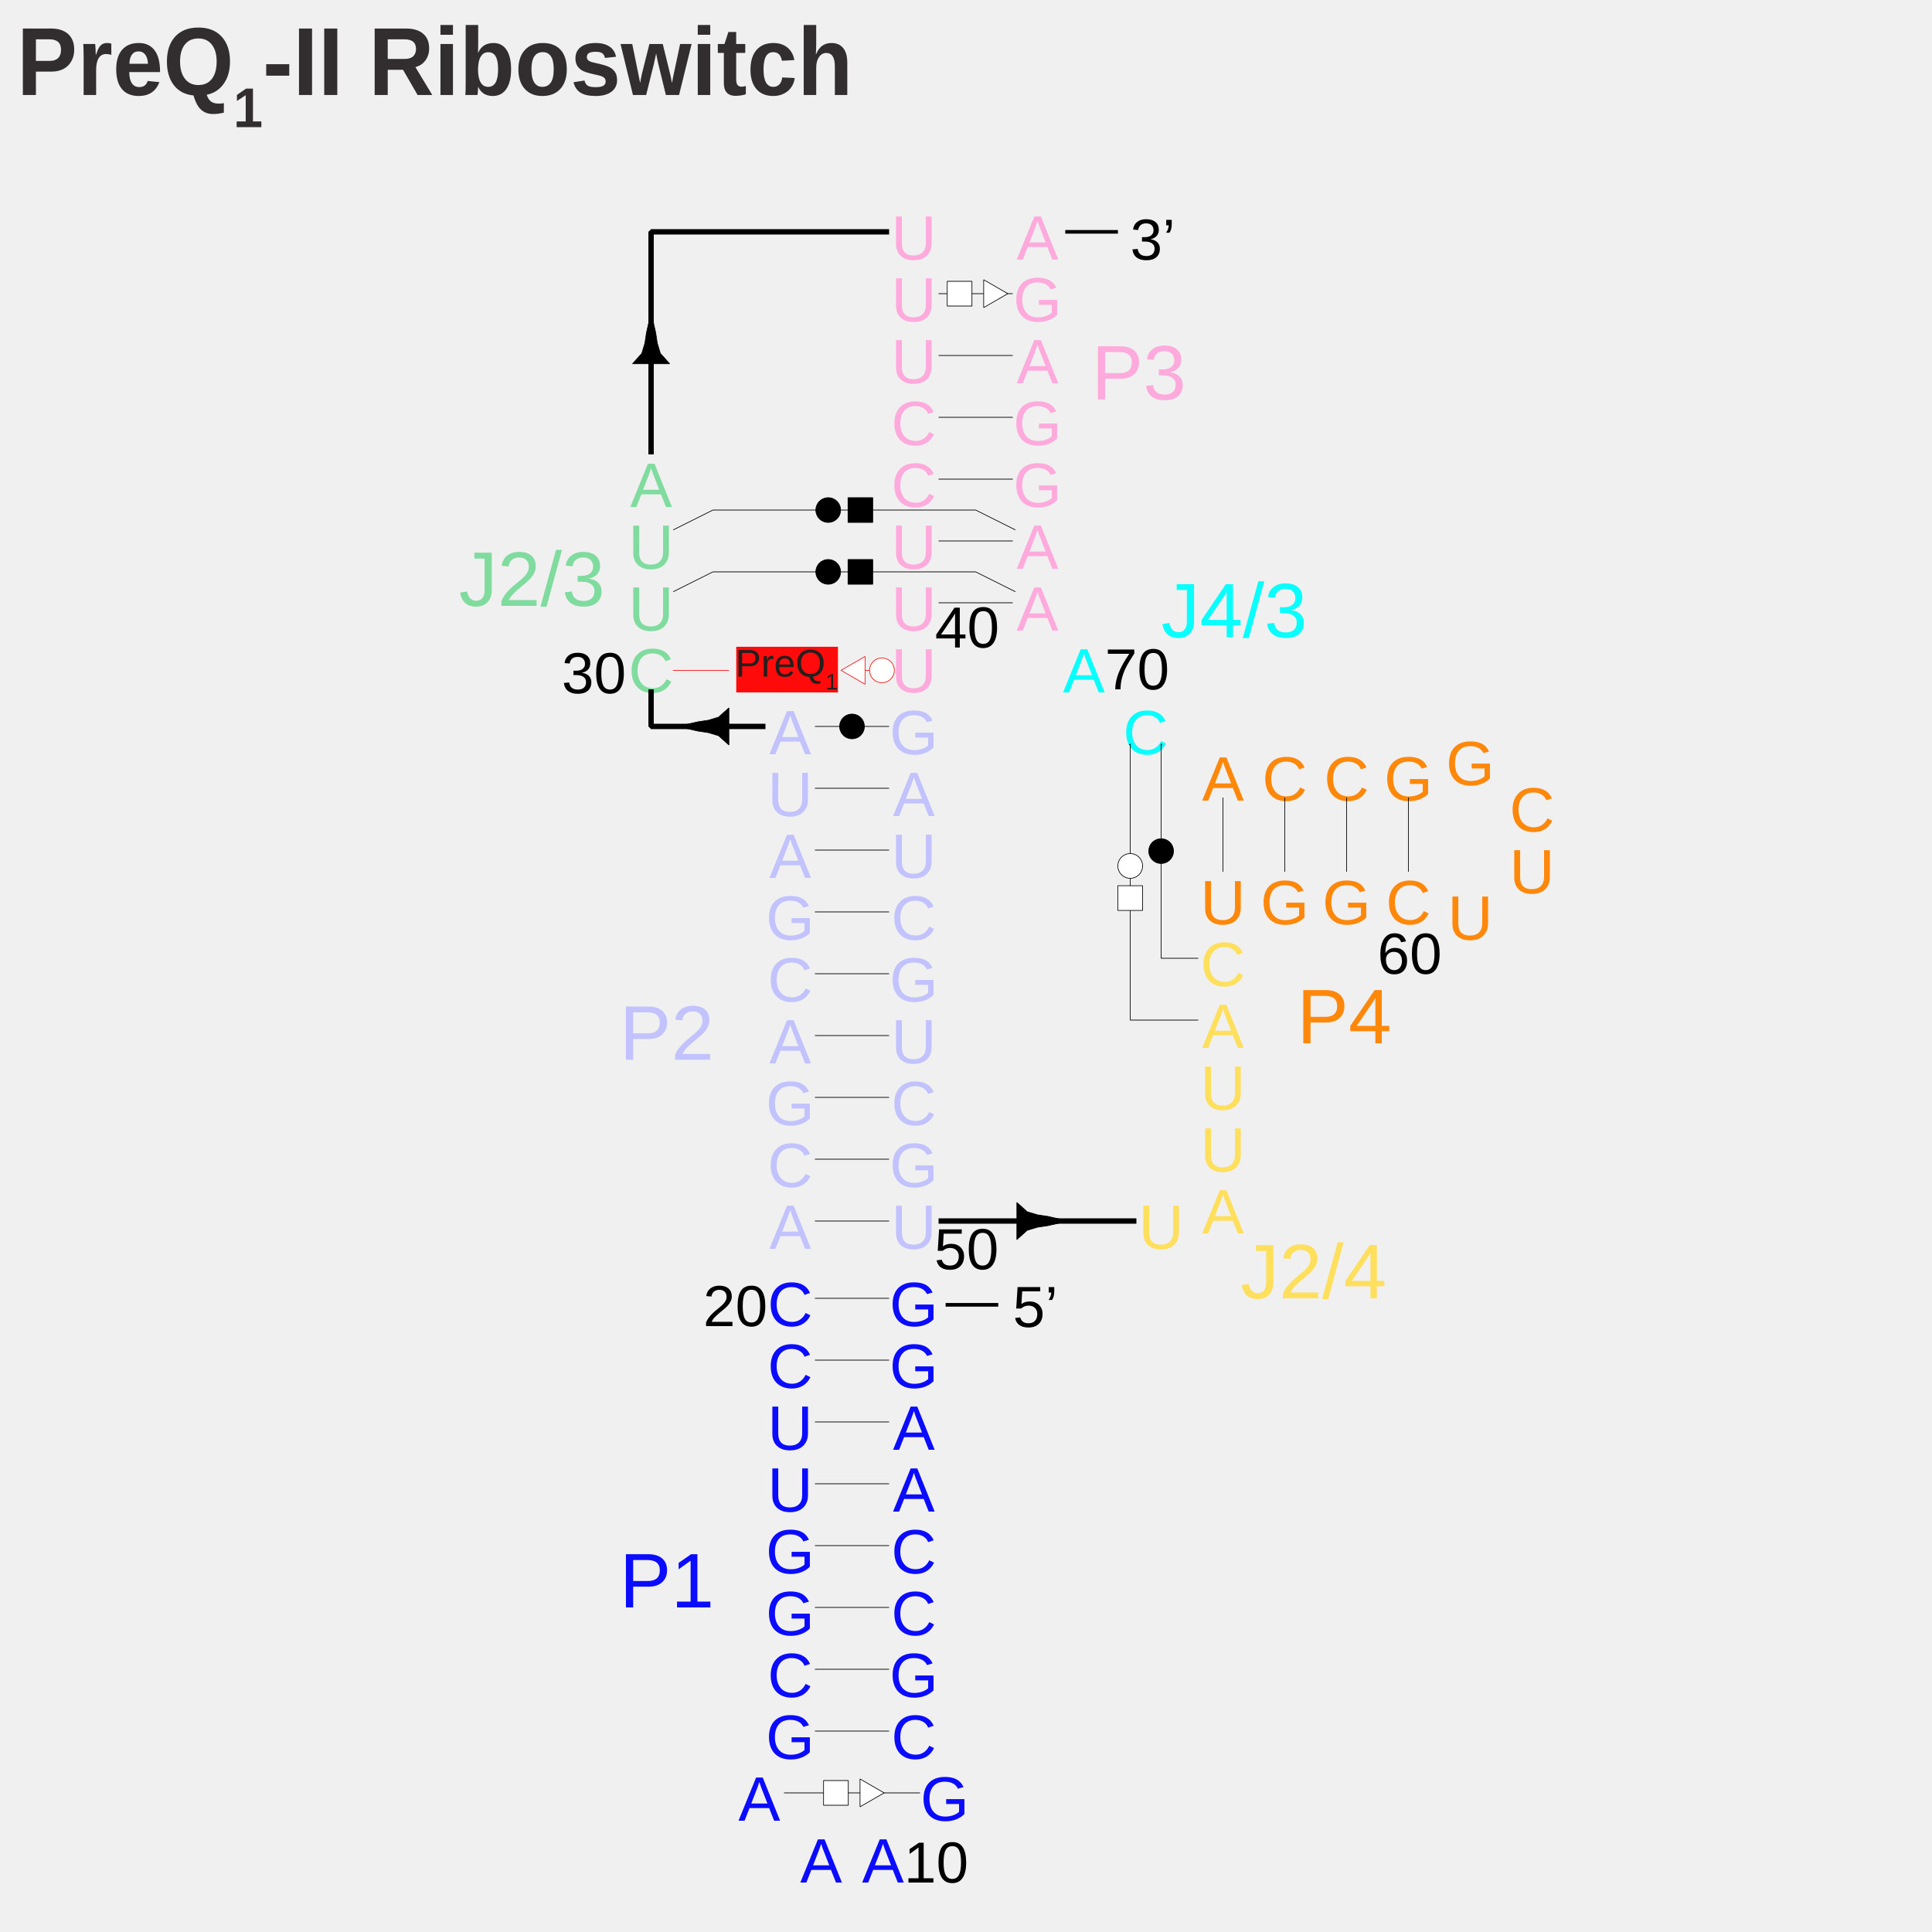
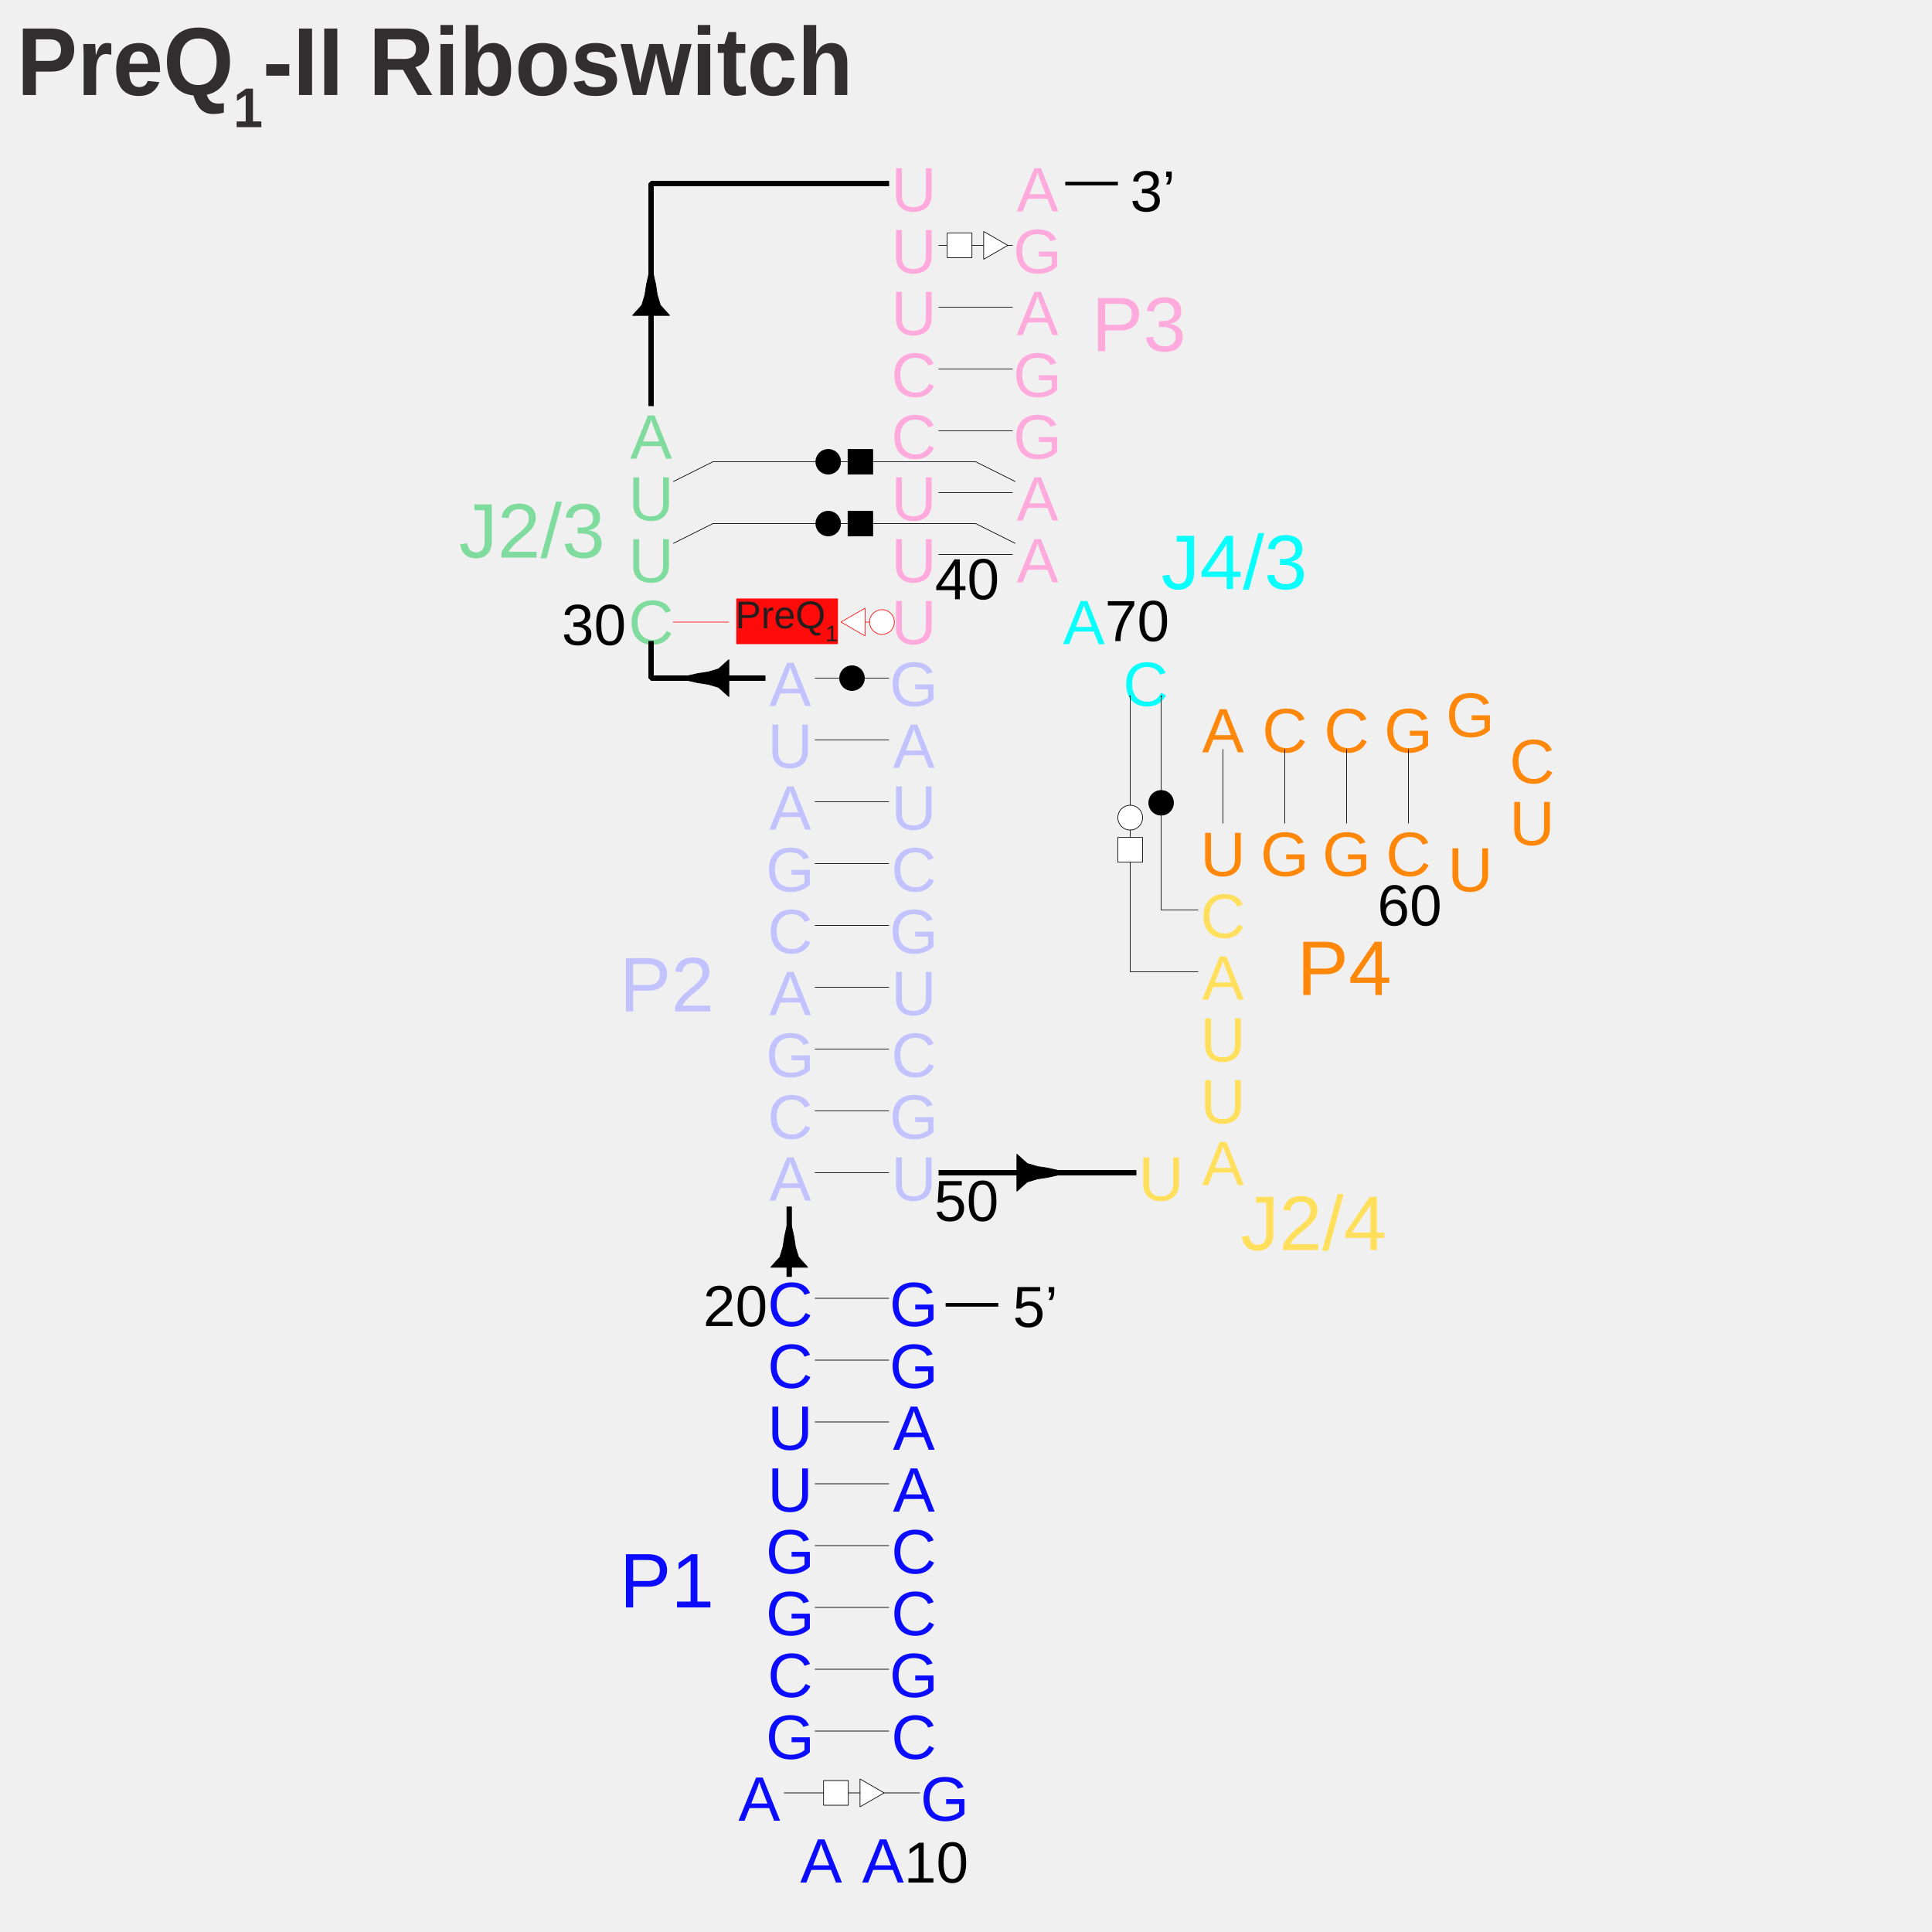
<svg xmlns="http://www.w3.org/2000/svg" id="图层_1" data-name="图层 1" viewBox="0 0 400 400">
  <defs>
    <style>.cls-1{fill:#ff0b0c;}.cls-10,.cls-12,.cls-13,.cls-14,.cls-15,.cls-16,.cls-17,.cls-18,.cls-2,.cls-3,.cls-6,.cls-7,.cls-8,.cls-9{isolation:isolate;font-size:12.99px;}.cls-2,.cls-24,.cls-3{fill:#0a0bff;}.cls-10,.cls-12,.cls-13,.cls-14,.cls-15,.cls-16,.cls-17,.cls-18,.cls-2,.cls-21,.cls-23,.cls-24,.cls-25,.cls-26,.cls-27,.cls-28,.cls-29,.cls-3,.cls-30,.cls-6,.cls-7,.cls-8,.cls-9{font-family:ArialMT, Arial;}.cls-12,.cls-15,.cls-3,.cls-6{letter-spacing:-0.06em;}.cls-19,.cls-20,.cls-31,.cls-4{fill:none;}.cls-11,.cls-19,.cls-20,.cls-4,.cls-5{stroke:#000;}.cls-11,.cls-19,.cls-20,.cls-31,.cls-32,.cls-4,.cls-5{stroke-miterlimit:1.14;}.cls-11,.cls-31,.cls-32,.cls-4,.cls-5{stroke-width:0.14px;}.cls-32,.cls-5{fill:#fff;}.cls-23,.cls-6,.cls-7{fill:#c2c2ff;}.cls-12,.cls-27,.cls-8{fill:#80db9e;}.cls-10,.cls-28,.cls-9{fill:#ffdf5c;}.cls-10,.cls-14,.cls-17{letter-spacing:-0.06em;}.cls-13,.cls-15,.cls-26{fill:#ffaadc;}.cls-14,.cls-18,.cls-29{fill:#09fefe;}.cls-16,.cls-17,.cls-25{fill:#ff870a;}.cls-19{stroke-width:1.11px;}.cls-20{stroke-width:0.75px;}.cls-21{font-size:12px;}.cls-22{letter-spacing:-0.04em;}.cls-23,.cls-24,.cls-25,.cls-26,.cls-27,.cls-28,.cls-29{font-size:16px;}.cls-30{font-size:8px;fill:#251e1c;}.cls-31,.cls-32{stroke:#ff0b0c;}.cls-33,.cls-34{font-size:20px;fill:#322d2e;font-family:Arial-BoldMT, Arial;font-weight:700;}.cls-34{letter-spacing:0em;}</style>
  </defs>
-   <rect class="cls-1" x="152.43" y="133.91" width="21.06" height="9.45" />
+   <rect class="cls-1" x="152.43" y="123.91" width="21.06" height="9.45" />
  <text class="cls-2" transform="translate(184.15 274.56)">G</text>
  <text class="cls-2" transform="translate(184.15 287.36)">G</text>
  <text class="cls-3" transform="translate(184.87 300.16)">A</text>
  <text class="cls-3" transform="translate(184.87 312.96)">A</text>
  <text class="cls-2" transform="translate(184.51 325.76)">C</text>
  <text class="cls-2" transform="translate(184.51 338.56)">C</text>
  <text class="cls-2" transform="translate(184.15 351.36)">G</text>
  <text class="cls-2" transform="translate(184.51 364.16)">C</text>
  <text class="cls-2" transform="translate(190.55 376.96)">G</text>
  <text class="cls-3" transform="translate(178.47 389.76)">A</text>
  <text class="cls-3" transform="translate(165.67 389.76)">A</text>
  <text class="cls-3" transform="translate(152.87 376.96)">A</text>
  <text class="cls-2" transform="translate(158.55 364.16)">G</text>
  <text class="cls-2" transform="translate(158.91 351.36)">C</text>
  <text class="cls-2" transform="translate(158.55 338.56)">G</text>
  <text class="cls-2" transform="translate(158.55 325.76)">G</text>
  <text class="cls-2" transform="translate(158.91 312.96)">U</text>
  <text class="cls-2" transform="translate(158.91 300.16)">U</text>
  <text class="cls-2" transform="translate(158.91 287.36)">C</text>
  <text class="cls-2" transform="translate(158.91 274.56)">C</text>
  <line class="cls-4" x1="184.08" y1="268.8" x2="168.72" y2="268.8" />
  <line class="cls-4" x1="184.08" y1="281.6" x2="168.72" y2="281.6" />
  <line class="cls-4" x1="184.08" y1="294.4" x2="168.72" y2="294.4" />
  <line class="cls-4" x1="184.08" y1="307.2" x2="168.72" y2="307.2" />
  <line class="cls-4" x1="184.08" y1="320" x2="168.72" y2="320" />
  <line class="cls-4" x1="184.08" y1="332.8" x2="168.72" y2="332.8" />
  <line class="cls-4" x1="184.08" y1="345.6" x2="168.72" y2="345.6" />
  <line class="cls-4" x1="184.08" y1="358.4" x2="168.72" y2="358.4" />
  <line class="cls-4" x1="190.48" y1="371.2" x2="162.32" y2="371.2" />
  <polygon class="cls-5" points="183.05 371.2 178.06 368.32 178.06 374.08 183.05 371.2" />
  <polygon class="cls-5" points="170.51 373.76 175.63 373.76 175.63 368.64 170.51 368.64 170.51 373.76" />
-   <text class="cls-6" transform="translate(159.27 258.56)">A</text>
-   <text class="cls-7" transform="translate(158.91 245.76)">C</text>
-   <text class="cls-7" transform="translate(158.55 232.96)">G</text>
-   <text class="cls-6" transform="translate(159.27 220.16)">A</text>
-   <text class="cls-7" transform="translate(158.91 207.36)">C</text>
-   <text class="cls-7" transform="translate(158.55 194.56)">G</text>
-   <text class="cls-6" transform="translate(159.27 181.76)">A</text>
-   <text class="cls-7" transform="translate(158.91 168.96)">U</text>
-   <text class="cls-6" transform="translate(159.27 156.16)">A</text>
-   <text class="cls-8" transform="translate(130.11 143.36)">C</text>
-   <text class="cls-8" transform="translate(130.11 130.56)">U</text>
-   <text class="cls-8" transform="translate(130.11 117.76)">U</text>
-   <text class="cls-7" transform="translate(184.15 156.16)">G</text>
-   <text class="cls-6" transform="translate(184.87 168.96)">A</text>
-   <text class="cls-7" transform="translate(184.51 181.76)">U</text>
-   <text class="cls-7" transform="translate(184.51 194.56)">C</text>
-   <text class="cls-7" transform="translate(184.15 207.36)">G</text>
-   <text class="cls-7" transform="translate(184.51 220.16)">U</text>
-   <text class="cls-7" transform="translate(184.51 232.96)">C</text>
-   <text class="cls-7" transform="translate(184.15 245.76)">G</text>
-   <text class="cls-7" transform="translate(184.51 258.56)">U</text>
-   <text class="cls-9" transform="translate(235.71 258.56)">U</text>
-   <text class="cls-10" transform="translate(248.87 255.36)">A</text>
-   <text class="cls-9" transform="translate(248.51 242.56)">U</text>
-   <line class="cls-4" x1="168.72" y1="252.8" x2="184.08" y2="252.8" />
-   <line class="cls-4" x1="168.72" y1="240" x2="184.08" y2="240" />
-   <line class="cls-4" x1="168.72" y1="227.2" x2="184.08" y2="227.2" />
-   <line class="cls-4" x1="168.72" y1="214.4" x2="184.08" y2="214.4" />
-   <line class="cls-4" x1="168.72" y1="201.6" x2="184.08" y2="201.6" />
-   <line class="cls-4" x1="168.72" y1="188.8" x2="184.08" y2="188.8" />
-   <line class="cls-4" x1="168.72" y1="176" x2="184.08" y2="176" />
-   <line class="cls-4" x1="168.72" y1="163.2" x2="184.08" y2="163.2" />
-   <line class="cls-4" x1="168.72" y1="150.4" x2="184.08" y2="150.4" />
-   <polygon class="cls-11" points="178.96 150.4 178.96 150.24 178.94 150.08 178.91 149.91 178.88 149.76 178.83 149.6 178.78 149.45 178.71 149.3 178.64 149.16 178.55 149.02 178.46 148.88 178.36 148.75 178.25 148.63 178.14 148.52 178.01 148.41 177.88 148.31 177.75 148.22 177.61 148.14 177.46 148.07 177.31 148.01 177.16 147.96 177 147.91 176.84 147.88 176.68 147.86 176.52 147.84 176.36 147.84 176.2 147.85 176.04 147.87 175.88 147.89 175.72 147.93 175.56 147.98 175.41 148.04 175.26 148.11 175.12 148.18 174.98 148.27 174.85 148.36 174.72 148.47 174.6 148.58 174.49 148.69 174.39 148.82 174.29 148.95 174.2 149.09 174.13 149.23 174.06 149.37 173.99 149.53 173.94 149.68 173.9 149.84 173.87 150 173.85 150.16 173.84 150.32 173.84 150.48 173.85 150.64 173.87 150.81 173.9 150.96 173.94 151.12 173.99 151.28 174.06 151.43 174.13 151.57 174.2 151.72 174.29 151.85 174.39 151.98 174.49 152.11 174.6 152.22 174.72 152.34 174.85 152.44 174.98 152.53 175.12 152.62 175.26 152.69 175.41 152.76 175.56 152.82 175.72 152.87 175.88 152.91 176.04 152.93 176.2 152.95 176.36 152.96 176.52 152.96 176.68 152.94 176.84 152.92 177 152.89 177.16 152.84 177.31 152.79 177.46 152.73 177.61 152.66 177.75 152.57 177.88 152.49 178.01 152.39 178.14 152.28 178.25 152.17 178.36 152.05 178.46 151.92 178.55 151.78 178.64 151.65 178.71 151.5 178.78 151.35 178.83 151.2 178.88 151.04 178.91 150.88 178.94 150.72 178.96 150.56 178.96 150.4" />
-   <polyline class="cls-4" points="139.38 122.51 147.6 118.4 202 118.4 210.22 122.51" />
-   <polygon class="cls-11" points="168.91 118.4 168.92 118.56 168.93 118.72 168.96 118.89 168.99 119.04 169.04 119.2 169.1 119.35 169.16 119.5 169.24 119.64 169.32 119.78 169.41 119.92 169.51 120.05 169.62 120.17 169.74 120.28 169.86 120.39 169.99 120.48 170.12 120.58 170.26 120.66 170.41 120.73 170.56 120.79 170.71 120.84 170.87 120.89 171.03 120.92 171.19 120.94 171.35 120.96 171.51 120.96 171.68 120.95 171.84 120.93 172 120.91 172.15 120.87 172.31 120.82 172.46 120.76 172.61 120.69 172.75 120.62 172.89 120.53 173.02 120.44 173.15 120.33 173.27 120.22 173.38 120.11 173.48 119.98 173.58 119.85 173.67 119.72 173.75 119.57 173.82 119.43 173.88 119.28 173.93 119.12 173.97 118.96 174 118.81 174.02 118.64 174.03 118.48 174.03 118.32 174.02 118.16 174 118 173.97 117.84 173.93 117.68 173.88 117.53 173.82 117.37 173.75 117.23 173.67 117.08 173.58 116.95 173.48 116.82 173.38 116.69 173.27 116.58 173.15 116.47 173.02 116.36 172.89 116.27 172.75 116.18 172.61 116.11 172.46 116.04 172.31 115.98 172.15 115.93 172 115.89 171.84 115.87 171.68 115.85 171.51 115.84 171.35 115.84 171.19 115.86 171.03 115.88 170.87 115.91 170.71 115.95 170.56 116.01 170.41 116.07 170.26 116.14 170.12 116.22 169.99 116.31 169.86 116.41 169.74 116.52 169.62 116.63 169.51 116.75 169.41 116.88 169.32 117.02 169.24 117.16 169.16 117.3 169.1 117.45 169.04 117.6 168.99 117.76 168.96 117.92 168.93 118.08 168.92 118.24 168.91 118.4" />
-   <polygon class="cls-11" points="180.69 115.84 175.57 115.84 175.57 120.96 180.69 120.96 180.69 115.84" />
-   <polyline class="cls-4" points="139.38 109.71 147.6 105.6 202 105.6 210.22 109.71" />
-   <polygon class="cls-11" points="168.91 105.6 168.92 105.76 168.93 105.92 168.96 106.08 168.99 106.24 169.04 106.4 169.1 106.55 169.16 106.7 169.24 106.84 169.32 106.98 169.41 107.12 169.51 107.25 169.62 107.37 169.74 107.48 169.86 107.59 169.99 107.69 170.12 107.78 170.26 107.86 170.41 107.93 170.56 107.99 170.71 108.05 170.87 108.09 171.03 108.12 171.19 108.14 171.35 108.16 171.51 108.16 171.68 108.15 171.84 108.13 172 108.11 172.15 108.07 172.31 108.02 172.46 107.96 172.61 107.89 172.75 107.82 172.89 107.73 173.02 107.64 173.15 107.53 173.27 107.42 173.38 107.31 173.48 107.18 173.58 107.05 173.67 106.92 173.75 106.77 173.82 106.63 173.88 106.47 173.93 106.32 173.97 106.16 174 106 174.02 105.84 174.03 105.68 174.03 105.52 174.02 105.36 174 105.19 173.97 105.04 173.93 104.88 173.88 104.72 173.82 104.57 173.75 104.43 173.67 104.28 173.58 104.15 173.48 104.02 173.38 103.89 173.27 103.78 173.15 103.67 173.02 103.56 172.89 103.47 172.75 103.38 172.61 103.31 172.46 103.24 172.31 103.18 172.15 103.13 172 103.09 171.84 103.07 171.68 103.05 171.51 103.04 171.35 103.04 171.19 103.06 171.03 103.08 170.87 103.11 170.71 103.16 170.56 103.21 170.41 103.27 170.26 103.34 170.12 103.42 169.99 103.52 169.86 103.61 169.74 103.72 169.62 103.83 169.51 103.95 169.41 104.08 169.32 104.22 169.24 104.36 169.16 104.5 169.1 104.65 169.04 104.8 168.99 104.96 168.96 105.11 168.93 105.28 168.92 105.44 168.91 105.6" />
-   <polygon class="cls-11" points="180.69 103.04 175.57 103.04 175.57 108.16 180.69 108.16 180.69 103.04" />
-   <text class="cls-12" transform="translate(130.47 104.96)">A</text>
-   <text class="cls-13" transform="translate(184.51 53.76)">U</text>
-   <text class="cls-13" transform="translate(184.51 66.56)">U</text>
-   <text class="cls-13" transform="translate(184.51 79.36)">U</text>
-   <text class="cls-13" transform="translate(184.51 92.16)">C</text>
-   <text class="cls-13" transform="translate(184.51 104.96)">C</text>
-   <text class="cls-13" transform="translate(184.51 117.76)">U</text>
-   <text class="cls-13" transform="translate(184.51 130.56)">U</text>
-   <text class="cls-13" transform="translate(184.51 143.36)">U</text>
-   <text class="cls-14" transform="translate(220.07 143.36)">A</text>
-   <text class="cls-15" transform="translate(210.47 130.56)">A</text>
-   <text class="cls-15" transform="translate(210.47 117.76)">A</text>
-   <text class="cls-13" transform="translate(209.75 104.96)">G</text>
-   <text class="cls-13" transform="translate(209.75 92.16)">G</text>
-   <text class="cls-15" transform="translate(210.47 79.36)">A</text>
-   <text class="cls-13" transform="translate(209.75 66.56)">G</text>
-   <text class="cls-15" transform="translate(210.47 53.76)">A</text>
-   <line class="cls-4" x1="194.32" y1="60.8" x2="209.68" y2="60.8" />
-   <polygon class="cls-5" points="196.11 63.36 201.23 63.36 201.23 58.24 196.11 58.24 196.11 63.36" />
-   <polygon class="cls-5" points="208.65 60.8 203.66 57.92 203.66 63.68 208.65 60.8" />
-   <line class="cls-4" x1="194.32" y1="73.6" x2="209.68" y2="73.6" />
-   <line class="cls-4" x1="194.32" y1="86.4" x2="209.68" y2="86.4" />
-   <line class="cls-4" x1="194.32" y1="99.2" x2="209.68" y2="99.2" />
-   <line class="cls-4" x1="194.32" y1="112" x2="209.68" y2="112" />
-   <line class="cls-4" x1="194.32" y1="124.8" x2="209.68" y2="124.8" />
-   <text class="cls-9" transform="translate(248.51 229.76)">U</text>
-   <text class="cls-10" transform="translate(248.87 216.96)">A</text>
-   <text class="cls-9" transform="translate(248.51 204.16)">C</text>
-   <text class="cls-16" transform="translate(248.51 191.36)">U</text>
-   <text class="cls-16" transform="translate(260.95 191.36)">G</text>
-   <text class="cls-16" transform="translate(273.75 191.36)">G</text>
-   <text class="cls-16" transform="translate(286.91 191.36)">C</text>
-   <text class="cls-16" transform="translate(299.71 194.56)">U</text>
-   <text class="cls-16" transform="translate(312.51 184.96)">U</text>
-   <text class="cls-16" transform="translate(312.51 172.16)">C</text>
-   <text class="cls-16" transform="translate(299.35 162.56)">G</text>
-   <text class="cls-16" transform="translate(286.55 165.76)">G</text>
-   <text class="cls-16" transform="translate(274.11 165.76)">C</text>
-   <text class="cls-16" transform="translate(261.31 165.76)">C</text>
-   <text class="cls-17" transform="translate(248.87 165.76)">A</text>
-   <text class="cls-18" transform="translate(232.51 156.16)">C</text>
-   <polyline class="cls-4" points="248.08 211.2 234 211.2 234 154.02 233.81 154.24" />
-   <polygon class="cls-5" points="236.56 188.5 236.56 183.38 231.44 183.38 231.44 188.5 236.56 188.5" />
-   <polygon class="cls-5" points="234 176.72 233.84 176.73 233.68 176.74 233.51 176.77 233.36 176.8 233.2 176.85 233.05 176.91 232.9 176.97 232.75 177.04 232.62 177.13 232.48 177.22 232.35 177.32 232.23 177.43 232.12 177.54 232.01 177.67 231.91 177.8 231.82 177.93 231.74 178.07 231.67 178.22 231.61 178.37 231.56 178.52 231.51 178.68 231.48 178.84 231.46 179 231.44 179.16 231.44 179.32 231.45 179.49 231.47 179.65 231.49 179.81 231.53 179.96 231.58 180.12 231.64 180.27 231.71 180.42 231.78 180.56 231.87 180.7 231.96 180.83 232.06 180.96 232.18 181.08 232.29 181.19 232.42 181.29 232.55 181.39 232.69 181.48 232.83 181.56 232.97 181.63 233.13 181.69 233.28 181.74 233.44 181.78 233.59 181.81 233.76 181.83 233.92 181.84 234.08 181.84 234.24 181.83 234.41 181.81 234.56 181.78 234.72 181.74 234.88 181.69 235.03 181.63 235.17 181.56 235.31 181.48 235.45 181.39 235.58 181.29 235.71 181.19 235.82 181.08 235.94 180.96 236.04 180.83 236.13 180.7 236.22 180.56 236.29 180.42 236.36 180.27 236.42 180.12 236.47 179.96 236.51 179.81 236.53 179.65 236.55 179.49 236.56 179.32 236.56 179.16 236.54 179 236.52 178.84 236.49 178.68 236.44 178.52 236.39 178.37 236.33 178.22 236.26 178.07 236.18 177.93 236.09 177.8 235.99 177.67 235.88 177.54 235.77 177.43 235.65 177.32 235.52 177.22 235.38 177.13 235.25 177.04 235.1 176.97 234.95 176.91 234.8 176.85 234.64 176.8 234.49 176.77 234.32 176.74 234.16 176.73 234 176.72" />
-   <polyline class="cls-4" points="248.08 198.4 240.4 198.4 240.4 154.02 240.59 154.24" />
-   <polygon class="cls-11" points="240.4 173.65 240.24 173.66 240.08 173.67 239.91 173.7 239.76 173.73 239.6 173.78 239.45 173.83 239.3 173.9 239.16 173.97 239.02 174.06 238.88 174.15 238.75 174.25 238.63 174.36 238.52 174.47 238.41 174.6 238.31 174.72 238.22 174.86 238.14 175 238.07 175.15 238.01 175.3 237.96 175.45 237.91 175.61 237.88 175.77 237.86 175.93 237.84 176.09 237.84 176.25 237.85 176.41 237.87 176.57 237.89 176.74 237.93 176.89 237.98 177.05 238.04 177.2 238.11 177.35 238.18 177.49 238.27 177.63 238.36 177.76 238.47 177.89 238.58 178.01 238.69 178.12 238.82 178.22 238.95 178.32 239.09 178.41 239.23 178.49 239.37 178.56 239.53 178.62 239.68 178.67 239.84 178.71 240 178.74 240.16 178.76 240.32 178.77 240.48 178.77 240.64 178.76 240.81 178.74 240.96 178.71 241.12 178.67 241.28 178.62 241.43 178.56 241.57 178.49 241.72 178.41 241.85 178.32 241.98 178.22 242.11 178.12 242.22 178.01 242.34 177.89 242.44 177.76 242.53 177.63 242.62 177.49 242.69 177.35 242.76 177.2 242.82 177.05 242.87 176.89 242.91 176.74 242.93 176.57 242.95 176.41 242.96 176.25 242.96 176.09 242.94 175.93 242.92 175.77 242.89 175.61 242.84 175.45 242.79 175.3 242.73 175.15 242.66 175 242.57 174.86 242.49 174.72 242.39 174.6 242.28 174.47 242.17 174.36 242.05 174.25 241.92 174.15 241.78 174.06 241.65 173.97 241.5 173.9 241.35 173.83 241.2 173.78 241.04 173.73 240.88 173.7 240.72 173.67 240.56 173.66 240.4 173.65" />
-   <line class="cls-4" x1="253.2" y1="180.48" x2="253.2" y2="165.12" />
-   <line class="cls-4" x1="266" y1="180.48" x2="266" y2="165.12" />
-   <line class="cls-4" x1="278.8" y1="180.48" x2="278.8" y2="165.12" />
-   <line class="cls-4" x1="291.6" y1="180.48" x2="291.6" y2="165.12" />
-   <line class="cls-19" x1="194.32" y1="252.8" x2="235.28" y2="252.8" />
-   <polygon class="cls-11" points="210.53 248.96 212.67 250.88 214.8 251.52 216.93 251.84 221.2 252.8 216.93 253.76 214.8 254.08 212.67 254.72 210.53 256.64 210.53 248.96" />
-   <polyline class="cls-19" points="158.48 150.4 134.8 150.4 134.8 142.72" />
-   <polygon class="cls-11" points="150.91 154.24 148.77 152.32 146.64 151.68 144.51 151.36 140.24 150.4 144.51 149.44 146.64 149.12 148.77 148.48 150.91 146.56 150.91 154.24" />
-   <polyline class="cls-19" points="134.8 94.08 134.8 48 184.08 48" />
-   <polygon class="cls-11" points="130.96 75.31 132.88 73.17 133.52 71.04 133.84 68.91 134.8 64.64 135.76 68.91 136.08 71.04 136.72 73.17 138.64 75.31 130.96 75.31" />
+   <text class="cls-6" transform="translate(159.27 248.56)">A</text>
+   <text class="cls-7" transform="translate(158.91 235.76)">C</text>
+   <text class="cls-7" transform="translate(158.55 222.96)">G</text>
+   <text class="cls-6" transform="translate(159.27 210.16)">A</text>
+   <text class="cls-7" transform="translate(158.91 197.36)">C</text>
+   <text class="cls-7" transform="translate(158.55 184.56)">G</text>
+   <text class="cls-6" transform="translate(159.27 171.76)">A</text>
+   <text class="cls-7" transform="translate(158.91 158.96)">U</text>
+   <text class="cls-6" transform="translate(159.27 146.16)">A</text>
+   <text class="cls-8" transform="translate(130.11 133.36)">C</text>
+   <text class="cls-8" transform="translate(130.11 120.56)">U</text>
+   <text class="cls-8" transform="translate(130.11 107.76)">U</text>
+   <text class="cls-7" transform="translate(184.15 146.16)">G</text>
+   <text class="cls-6" transform="translate(184.87 158.96)">A</text>
+   <text class="cls-7" transform="translate(184.51 171.76)">U</text>
+   <text class="cls-7" transform="translate(184.51 184.56)">C</text>
+   <text class="cls-7" transform="translate(184.15 197.36)">G</text>
+   <text class="cls-7" transform="translate(184.51 210.16)">U</text>
+   <text class="cls-7" transform="translate(184.51 222.96)">C</text>
+   <text class="cls-7" transform="translate(184.15 235.76)">G</text>
+   <text class="cls-7" transform="translate(184.51 248.56)">U</text>
+   <text class="cls-9" transform="translate(235.71 248.56)">U</text>
+   <text class="cls-10" transform="translate(248.87 245.36)">A</text>
+   <text class="cls-9" transform="translate(248.51 232.56)">U</text>
+   <line class="cls-4" x1="168.72" y1="242.8" x2="184.08" y2="242.8" />
+   <line class="cls-4" x1="168.72" y1="230" x2="184.08" y2="230" />
+   <line class="cls-4" x1="168.72" y1="217.2" x2="184.08" y2="217.2" />
+   <line class="cls-4" x1="168.72" y1="204.4" x2="184.08" y2="204.4" />
+   <line class="cls-4" x1="168.72" y1="191.6" x2="184.08" y2="191.6" />
+   <line class="cls-4" x1="168.72" y1="178.8" x2="184.08" y2="178.8" />
+   <line class="cls-4" x1="168.72" y1="166" x2="184.08" y2="166" />
+   <line class="cls-4" x1="168.72" y1="153.2" x2="184.08" y2="153.2" />
+   <line class="cls-4" x1="168.72" y1="140.4" x2="184.08" y2="140.4" />
+   <polygon class="cls-11" points="178.96 140.4 178.96 140.24 178.94 140.08 178.91 139.91 178.88 139.76 178.83 139.6 178.78 139.45 178.71 139.3 178.64 139.16 178.55 139.02 178.46 138.88 178.36 138.75 178.25 138.63 178.14 138.52 178.01 138.41 177.88 138.31 177.75 138.22 177.61 138.14 177.46 138.07 177.31 138.01 177.16 137.96 177 137.91 176.84 137.88 176.68 137.86 176.52 137.84 176.36 137.84 176.2 137.85 176.04 137.87 175.88 137.89 175.72 137.93 175.56 137.98 175.41 138.04 175.26 138.11 175.12 138.18 174.98 138.27 174.85 138.36 174.72 138.47 174.6 138.58 174.49 138.69 174.39 138.82 174.29 138.95 174.2 139.09 174.13 139.23 174.06 139.37 173.99 139.53 173.94 139.68 173.9 139.84 173.87 140 173.85 140.16 173.84 140.32 173.84 140.48 173.85 140.64 173.87 140.81 173.9 140.96 173.94 141.12 173.99 141.28 174.06 141.43 174.13 141.57 174.2 141.72 174.29 141.85 174.39 141.98 174.49 142.11 174.6 142.22 174.72 142.34 174.85 142.44 174.98 142.53 175.12 142.62 175.26 142.69 175.41 142.76 175.56 142.82 175.72 142.87 175.88 142.91 176.04 142.93 176.2 142.95 176.36 142.96 176.52 142.96 176.68 142.94 176.84 142.92 177 142.89 177.16 142.84 177.31 142.79 177.46 142.73 177.61 142.66 177.75 142.57 177.88 142.49 178.01 142.39 178.14 142.28 178.25 142.17 178.36 142.05 178.46 141.92 178.55 141.78 178.64 141.65 178.71 141.5 178.78 141.35 178.83 141.2 178.88 141.04 178.91 140.88 178.94 140.72 178.96 140.56 178.96 140.4" />
+   <polyline class="cls-4" points="139.38 112.51 147.6 108.4 202 108.4 210.22 112.51" />
+   <polygon class="cls-11" points="168.91 108.4 168.92 108.56 168.93 108.72 168.96 108.89 168.99 109.04 169.04 109.2 169.1 109.35 169.16 109.5 169.24 109.64 169.32 109.78 169.41 109.92 169.51 110.05 169.62 110.17 169.74 110.28 169.86 110.39 169.99 110.48 170.12 110.58 170.26 110.66 170.41 110.73 170.56 110.79 170.71 110.84 170.87 110.89 171.03 110.92 171.19 110.94 171.35 110.96 171.51 110.96 171.68 110.95 171.84 110.93 172 110.91 172.15 110.87 172.31 110.82 172.46 110.76 172.61 110.69 172.75 110.62 172.89 110.53 173.02 110.44 173.15 110.33 173.27 110.22 173.38 110.11 173.48 109.98 173.58 109.85 173.67 109.72 173.75 109.57 173.82 109.43 173.88 109.28 173.93 109.12 173.97 108.96 174 108.81 174.02 108.64 174.03 108.48 174.03 108.32 174.02 108.16 174 108 173.97 107.84 173.93 107.68 173.88 107.53 173.82 107.37 173.75 107.23 173.67 107.08 173.58 106.95 173.48 106.82 173.38 106.69 173.27 106.58 173.15 106.47 173.02 106.36 172.89 106.27 172.75 106.18 172.61 106.11 172.46 106.04 172.31 105.98 172.15 105.93 172 105.89 171.84 105.87 171.68 105.85 171.51 105.84 171.35 105.84 171.19 105.86 171.03 105.88 170.87 105.91 170.71 105.95 170.56 106.01 170.41 106.07 170.26 106.14 170.12 106.22 169.99 106.31 169.86 106.41 169.74 106.52 169.62 106.63 169.51 106.75 169.41 106.88 169.32 107.02 169.24 107.16 169.16 107.3 169.1 107.45 169.04 107.6 168.99 107.76 168.96 107.92 168.93 108.08 168.92 108.24 168.91 108.4" />
+   <polygon class="cls-11" points="180.69 105.84 175.57 105.84 175.57 110.96 180.69 110.96 180.69 105.84" />
+   <polyline class="cls-4" points="139.38 99.71 147.6 95.6 202 95.6 210.22 99.71" />
+   <polygon class="cls-11" points="168.91 95.6 168.92 95.76 168.93 95.92 168.96 96.08 168.99 96.24 169.04 96.4 169.1 96.55 169.16 96.7 169.24 96.84 169.32 96.98 169.41 97.12 169.51 97.25 169.62 97.37 169.74 97.48 169.86 97.59 169.99 97.69 170.12 97.78 170.26 97.86 170.41 97.93 170.56 97.99 170.71 98.05 170.87 98.09 171.03 98.12 171.19 98.14 171.35 98.16 171.51 98.16 171.68 98.15 171.84 98.13 172 98.11 172.15 98.07 172.31 98.02 172.46 97.96 172.61 97.89 172.75 97.82 172.89 97.73 173.02 97.64 173.15 97.53 173.27 97.42 173.38 97.31 173.48 97.18 173.58 97.05 173.67 96.92 173.75 96.77 173.82 96.63 173.88 96.47 173.93 96.32 173.97 96.16 174 96 174.02 95.84 174.03 95.68 174.03 95.52 174.02 95.36 174 95.19 173.97 95.04 173.93 94.88 173.88 94.72 173.82 94.57 173.75 94.43 173.67 94.28 173.58 94.15 173.48 94.02 173.38 93.89 173.27 93.78 173.15 93.67 173.02 93.56 172.89 93.47 172.75 93.38 172.61 93.31 172.46 93.24 172.31 93.18 172.15 93.13 172 93.09 171.84 93.07 171.68 93.05 171.51 93.04 171.35 93.04 171.19 93.06 171.03 93.08 170.87 93.11 170.71 93.16 170.56 93.21 170.41 93.27 170.26 93.34 170.12 93.42 169.99 93.52 169.86 93.61 169.74 93.72 169.62 93.83 169.51 93.95 169.41 94.08 169.32 94.22 169.24 94.36 169.16 94.5 169.1 94.65 169.04 94.8 168.99 94.96 168.96 95.11 168.93 95.28 168.92 95.44 168.91 95.6" />
+   <polygon class="cls-11" points="180.69 93.04 175.57 93.04 175.57 98.16 180.69 98.16 180.69 93.04" />
+   <text class="cls-12" transform="translate(130.47 94.96)">A</text>
+   <text class="cls-13" transform="translate(184.51 43.76)">U</text>
+   <text class="cls-13" transform="translate(184.51 56.56)">U</text>
+   <text class="cls-13" transform="translate(184.51 69.36)">U</text>
+   <text class="cls-13" transform="translate(184.51 82.16)">C</text>
+   <text class="cls-13" transform="translate(184.51 94.96)">C</text>
+   <text class="cls-13" transform="translate(184.51 107.76)">U</text>
+   <text class="cls-13" transform="translate(184.51 120.56)">U</text>
+   <text class="cls-13" transform="translate(184.51 133.36)">U</text>
+   <text class="cls-14" transform="translate(220.07 133.36)">A</text>
+   <text class="cls-15" transform="translate(210.47 120.56)">A</text>
+   <text class="cls-15" transform="translate(210.47 107.76)">A</text>
+   <text class="cls-13" transform="translate(209.75 94.96)">G</text>
+   <text class="cls-13" transform="translate(209.75 82.16)">G</text>
+   <text class="cls-15" transform="translate(210.47 69.36)">A</text>
+   <text class="cls-13" transform="translate(209.75 56.56)">G</text>
+   <text class="cls-15" transform="translate(210.47 43.76)">A</text>
+   <line class="cls-4" x1="194.32" y1="50.8" x2="209.68" y2="50.8" />
+   <polygon class="cls-5" points="196.11 53.36 201.23 53.36 201.23 48.24 196.11 48.24 196.11 53.36" />
+   <polygon class="cls-5" points="208.65 50.8 203.66 47.92 203.66 53.68 208.65 50.8" />
+   <line class="cls-4" x1="194.32" y1="63.6" x2="209.68" y2="63.6" />
+   <line class="cls-4" x1="194.32" y1="76.4" x2="209.68" y2="76.4" />
+   <line class="cls-4" x1="194.32" y1="89.2" x2="209.68" y2="89.2" />
+   <line class="cls-4" x1="194.32" y1="102" x2="209.68" y2="102" />
+   <line class="cls-4" x1="194.32" y1="114.8" x2="209.68" y2="114.8" />
+   <text class="cls-9" transform="translate(248.51 219.76)">U</text>
+   <text class="cls-10" transform="translate(248.87 206.96)">A</text>
+   <text class="cls-9" transform="translate(248.51 194.16)">C</text>
+   <text class="cls-16" transform="translate(248.51 181.36)">U</text>
+   <text class="cls-16" transform="translate(260.95 181.36)">G</text>
+   <text class="cls-16" transform="translate(273.75 181.36)">G</text>
+   <text class="cls-16" transform="translate(286.91 181.36)">C</text>
+   <text class="cls-16" transform="translate(299.71 184.56)">U</text>
+   <text class="cls-16" transform="translate(312.51 174.96)">U</text>
+   <text class="cls-16" transform="translate(312.51 162.16)">C</text>
+   <text class="cls-16" transform="translate(299.35 152.56)">G</text>
+   <text class="cls-16" transform="translate(286.55 155.76)">G</text>
+   <text class="cls-16" transform="translate(274.11 155.76)">C</text>
+   <text class="cls-16" transform="translate(261.31 155.76)">C</text>
+   <text class="cls-17" transform="translate(248.87 155.76)">A</text>
+   <text class="cls-18" transform="translate(232.51 146.16)">C</text>
+   <polyline class="cls-4" points="248.08 201.2 234 201.2 234 144.02 233.81 144.24" />
+   <polygon class="cls-5" points="236.56 178.5 236.56 173.38 231.44 173.38 231.44 178.5 236.56 178.5" />
+   <polygon class="cls-5" points="234 166.72 233.84 166.73 233.68 166.74 233.51 166.77 233.36 166.8 233.2 166.85 233.05 166.91 232.9 166.97 232.75 167.04 232.62 167.13 232.48 167.22 232.35 167.32 232.23 167.43 232.12 167.54 232.01 167.67 231.91 167.8 231.82 167.93 231.74 168.07 231.67 168.22 231.61 168.37 231.56 168.52 231.51 168.68 231.48 168.84 231.46 169 231.44 169.16 231.44 169.32 231.45 169.49 231.47 169.65 231.49 169.81 231.53 169.96 231.58 170.12 231.64 170.27 231.71 170.42 231.78 170.56 231.87 170.7 231.96 170.83 232.06 170.96 232.18 171.08 232.29 171.19 232.42 171.29 232.55 171.39 232.69 171.48 232.83 171.56 232.97 171.63 233.13 171.69 233.28 171.74 233.44 171.78 233.59 171.81 233.76 171.83 233.92 171.84 234.08 171.84 234.24 171.83 234.41 171.81 234.56 171.78 234.72 171.74 234.88 171.69 235.03 171.63 235.17 171.56 235.31 171.48 235.45 171.39 235.58 171.29 235.71 171.19 235.82 171.08 235.94 170.96 236.04 170.83 236.13 170.7 236.22 170.56 236.29 170.42 236.36 170.27 236.42 170.12 236.47 169.96 236.51 169.81 236.53 169.65 236.55 169.49 236.56 169.32 236.56 169.16 236.54 169 236.52 168.84 236.49 168.68 236.44 168.52 236.39 168.37 236.33 168.22 236.26 168.07 236.18 167.93 236.09 167.8 235.99 167.67 235.88 167.54 235.77 167.43 235.65 167.32 235.52 167.22 235.38 167.13 235.25 167.04 235.1 166.97 234.95 166.91 234.8 166.85 234.64 166.8 234.49 166.77 234.32 166.74 234.16 166.73 234 166.72" />
+   <polyline class="cls-4" points="248.08 188.4 240.4 188.4 240.4 144.02 240.59 144.24" />
+   <polygon class="cls-11" points="240.4 163.65 240.24 163.66 240.08 163.67 239.91 163.7 239.76 163.73 239.6 163.78 239.45 163.83 239.3 163.9 239.16 163.97 239.02 164.06 238.88 164.15 238.75 164.25 238.63 164.36 238.52 164.47 238.41 164.6 238.31 164.72 238.22 164.86 238.14 165 238.07 165.15 238.01 165.3 237.96 165.45 237.91 165.61 237.88 165.77 237.86 165.93 237.84 166.09 237.84 166.25 237.85 166.41 237.87 166.57 237.89 166.74 237.93 166.89 237.98 167.05 238.04 167.2 238.11 167.35 238.18 167.49 238.27 167.63 238.36 167.76 238.47 167.89 238.58 168.01 238.69 168.12 238.82 168.22 238.95 168.32 239.09 168.41 239.23 168.49 239.37 168.56 239.53 168.62 239.68 168.67 239.84 168.71 240 168.74 240.16 168.76 240.32 168.77 240.48 168.77 240.64 168.76 240.81 168.74 240.96 168.71 241.12 168.67 241.28 168.62 241.43 168.56 241.57 168.49 241.72 168.41 241.85 168.32 241.98 168.22 242.11 168.12 242.22 168.01 242.34 167.89 242.44 167.76 242.53 167.63 242.62 167.49 242.69 167.35 242.76 167.2 242.82 167.05 242.87 166.89 242.91 166.74 242.93 166.57 242.95 166.41 242.96 166.25 242.96 166.09 242.94 165.93 242.92 165.77 242.89 165.61 242.84 165.45 242.79 165.3 242.73 165.15 242.66 165 242.57 164.86 242.49 164.72 242.39 164.6 242.28 164.47 242.17 164.36 242.05 164.25 241.92 164.15 241.78 164.06 241.65 163.97 241.5 163.9 241.35 163.83 241.2 163.78 241.04 163.73 240.88 163.7 240.72 163.67 240.56 163.66 240.4 163.65" />
+   <line class="cls-4" x1="253.2" y1="170.48" x2="253.2" y2="155.12" />
+   <line class="cls-4" x1="266" y1="170.48" x2="266" y2="155.12" />
+   <line class="cls-4" x1="278.8" y1="170.48" x2="278.8" y2="155.12" />
+   <line class="cls-4" x1="291.6" y1="170.48" x2="291.6" y2="155.12" />
+   <line class="cls-19" x1="194.32" y1="242.8" x2="235.28" y2="242.8" />
+   <polygon class="cls-11" points="210.53 238.96 212.67 240.88 214.8 241.52 216.93 241.84 221.2 242.8 216.93 243.76 214.8 244.08 212.67 244.72 210.53 246.64 210.53 238.96" />
+   <polyline class="cls-19" points="158.48 140.4 134.8 140.4 134.8 132.72" />
+   <polygon class="cls-11" points="150.91 144.24 148.77 142.32 146.64 141.68 144.51 141.36 140.24 140.4 144.51 139.44 146.64 139.12 148.77 138.48 150.91 136.56 150.91 144.24" />
+   <polyline class="cls-19" points="134.8 84.08 134.8 38 184.08 38" />
+   <polygon class="cls-11" points="130.96 65.31 132.88 63.17 133.52 61.04 133.84 58.91 134.8 54.64 135.76 58.91 136.08 61.04 136.72 63.17 138.64 65.31 130.96 65.31" />
  <line class="cls-20" x1="195.78" y1="270.15" x2="206.68" y2="270.15" />
-   <line class="cls-20" x1="220.55" y1="48" x2="231.45" y2="48" />
+   <line class="cls-20" x1="220.55" y1="38" x2="231.45" y2="38" />
  <text class="cls-21" transform="translate(209.68 274.72)">5<tspan class="cls-22" x="6.67" y="0">’</tspan>
  </text>
-   <text class="cls-21" transform="translate(234 53.76)">3<tspan class="cls-22" x="6.67" y="0">’</tspan>
+   <text class="cls-21" transform="translate(234 43.76)">3<tspan class="cls-22" x="6.67" y="0">’</tspan>
  </text>
  <text class="cls-21" transform="translate(187.16 389.76)">10</text>
  <text class="cls-21" transform="translate(145.57 274.56)">20</text>
-   <text class="cls-21" transform="translate(116.29 143.52)">30</text>
-   <text class="cls-21" transform="translate(193.56 134.06)">40</text>
-   <text class="cls-21" transform="translate(193.43 262.78)">50</text>
-   <text class="cls-21" transform="translate(285.18 201.6)">60</text>
-   <text class="cls-21" transform="translate(228.76 142.72)">70</text>
-   <text class="cls-23" transform="translate(128.28 219.41)">P2</text>
+   <text class="cls-21" transform="translate(116.29 133.52)">30</text>
+   <text class="cls-21" transform="translate(193.56 124.06)">40</text>
+   <text class="cls-21" transform="translate(193.43 252.78)">50</text>
+   <text class="cls-21" transform="translate(285.18 191.6)">60</text>
+   <text class="cls-21" transform="translate(228.76 132.72)">70</text>
+   <text class="cls-23" transform="translate(128.28 209.41)">P2</text>
  <text class="cls-24" transform="translate(128.28 332.8)">P1</text>
-   <text class="cls-25" transform="translate(268.52 216)">P4</text>
-   <text class="cls-26" transform="translate(226 82.71)">P3</text>
-   <text class="cls-27" transform="translate(95 125.44)">J2/3</text>
-   <text class="cls-28" transform="translate(256.83 268.8)">J2/4</text>
-   <text class="cls-29" transform="translate(240.4 131.95)">J4/3</text>
-   <text class="cls-30" transform="translate(152.24 140.08)">PreQ</text>
-   <text class="cls-30" transform="translate(170.91 142.75) scale(0.58)">1</text>
-   <line class="cls-31" x1="174.12" y1="138.79" x2="184.87" y2="138.79" />
-   <polygon class="cls-32" points="179.1 141.67 179.11 135.91 174.12 138.78 179.1 141.67" />
-   <polygon class="cls-32" points="182.6 136.23 182.44 136.23 182.28 136.25 182.12 136.27 181.96 136.31 181.8 136.36 181.65 136.41 181.5 136.48 181.36 136.55 181.22 136.63 181.08 136.73 180.95 136.83 180.83 136.94 180.72 137.05 180.61 137.17 180.51 137.3 180.43 137.44 180.34 137.58 180.27 137.72 180.21 137.87 180.16 138.03 180.11 138.18 180.08 138.34 180.06 138.5 180.04 138.67 180.04 138.83 180.05 138.99 180.07 139.15 180.09 139.31 180.13 139.47 180.18 139.63 180.24 139.78 180.31 139.93 180.38 140.07 180.47 140.21 180.56 140.34 180.67 140.46 180.78 140.58 180.89 140.7 181.02 140.8 181.15 140.9 181.28 140.98 181.43 141.06 181.57 141.13 181.72 141.19 181.88 141.24 182.04 141.28 182.19 141.32 182.36 141.34 182.52 141.35 182.68 141.35 182.84 141.34 183 141.32 183.16 141.28 183.32 141.24 183.48 141.19 183.63 141.13 183.77 141.06 183.91 140.98 184.05 140.9 184.18 140.8 184.31 140.7 184.43 140.58 184.53 140.46 184.64 140.34 184.73 140.21 184.82 140.07 184.89 139.93 184.96 139.78 185.02 139.63 185.07 139.47 185.11 139.31 185.13 139.15 185.15 138.99 185.16 138.83 185.16 138.67 185.15 138.5 185.12 138.34 185.09 138.18 185.04 138.03 184.99 137.87 184.93 137.72 184.86 137.58 184.78 137.44 184.69 137.3 184.59 137.17 184.48 137.05 184.37 136.94 184.25 136.83 184.12 136.73 183.98 136.63 183.84 136.55 183.7 136.48 183.55 136.41 183.4 136.36 183.24 136.31 183.09 136.27 182.92 136.25 182.76 136.23 182.6 136.23" />
-   <line class="cls-31" x1="139.32" y1="138.79" x2="150.91" y2="138.79" />
+   <text class="cls-25" transform="translate(268.52 206)">P4</text>
+   <text class="cls-26" transform="translate(226 72.71)">P3</text>
+   <text class="cls-27" transform="translate(95 115.44)">J2/3</text>
+   <text class="cls-28" transform="translate(256.83 258.8)">J2/4</text>
+   <text class="cls-29" transform="translate(240.4 121.95)">J4/3</text>
+   <text class="cls-30" transform="translate(152.24 130.08)">PreQ</text>
+   <text class="cls-30" transform="translate(170.91 132.75) scale(0.58)">1</text>
+   <line class="cls-31" x1="174.12" y1="128.79" x2="184.87" y2="128.79" />
+   <polygon class="cls-32" points="179.1 131.67 179.11 125.91 174.12 128.78 179.1 131.67" />
+   <polygon class="cls-32" points="182.6 126.23 182.44 126.23 182.28 126.25 182.12 126.27 181.96 126.31 181.8 126.36 181.65 126.41 181.5 126.48 181.36 126.55 181.22 126.64 181.08 126.73 180.95 126.83 180.83 126.94 180.72 127.05 180.61 127.17 180.51 127.3 180.43 127.44 180.34 127.58 180.27 127.72 180.21 127.87 180.16 128.03 180.11 128.18 180.08 128.34 180.06 128.5 180.04 128.67 180.04 128.83 180.05 128.99 180.07 129.15 180.09 129.31 180.13 129.47 180.18 129.63 180.24 129.78 180.31 129.93 180.38 130.07 180.47 130.21 180.56 130.34 180.67 130.46 180.78 130.58 180.89 130.7 181.02 130.8 181.15 130.9 181.28 130.98 181.43 131.06 181.57 131.13 181.72 131.19 181.88 131.24 182.04 131.28 182.19 131.32 182.36 131.34 182.52 131.35 182.68 131.35 182.84 131.34 183 131.32 183.16 131.28 183.32 131.24 183.48 131.19 183.63 131.13 183.77 131.06 183.91 130.98 184.05 130.9 184.18 130.8 184.31 130.7 184.43 130.58 184.53 130.46 184.64 130.34 184.73 130.21 184.82 130.07 184.89 129.93 184.96 129.78 185.02 129.63 185.07 129.47 185.11 129.31 185.13 129.15 185.15 128.99 185.16 128.83 185.16 128.67 185.15 128.5 185.12 128.34 185.09 128.18 185.04 128.03 184.99 127.87 184.93 127.72 184.86 127.58 184.78 127.44 184.69 127.3 184.59 127.17 184.48 127.05 184.37 126.94 184.25 126.83 184.12 126.73 183.98 126.64 183.84 126.55 183.7 126.48 183.55 126.41 183.4 126.36 183.24 126.31 183.09 126.27 182.92 126.25 182.76 126.23 182.6 126.23" />
+   <line class="cls-31" x1="139.32" y1="128.79" x2="150.91" y2="128.79" />
  <text class="cls-33" transform="translate(3.47 19.67) scale(0.94 1)">PreQ</text>
  <text class="cls-34" transform="translate(48.3 26.33) scale(0.55 0.58)">1</text>
  <text class="cls-33" transform="translate(54.38 19.67) scale(0.94 1)">-II Riboswitch</text>
+   <line class="cls-19" x1="163.4" y1="264.36" x2="163.4" y2="249.8" />
+   <polygon class="cls-11" points="159.56 262.38 161.48 260.24 162.12 258.11 162.44 255.98 163.4 251.71 164.36 255.98 164.68 258.11 165.32 260.24 167.24 262.38 159.56 262.38" />
</svg>
